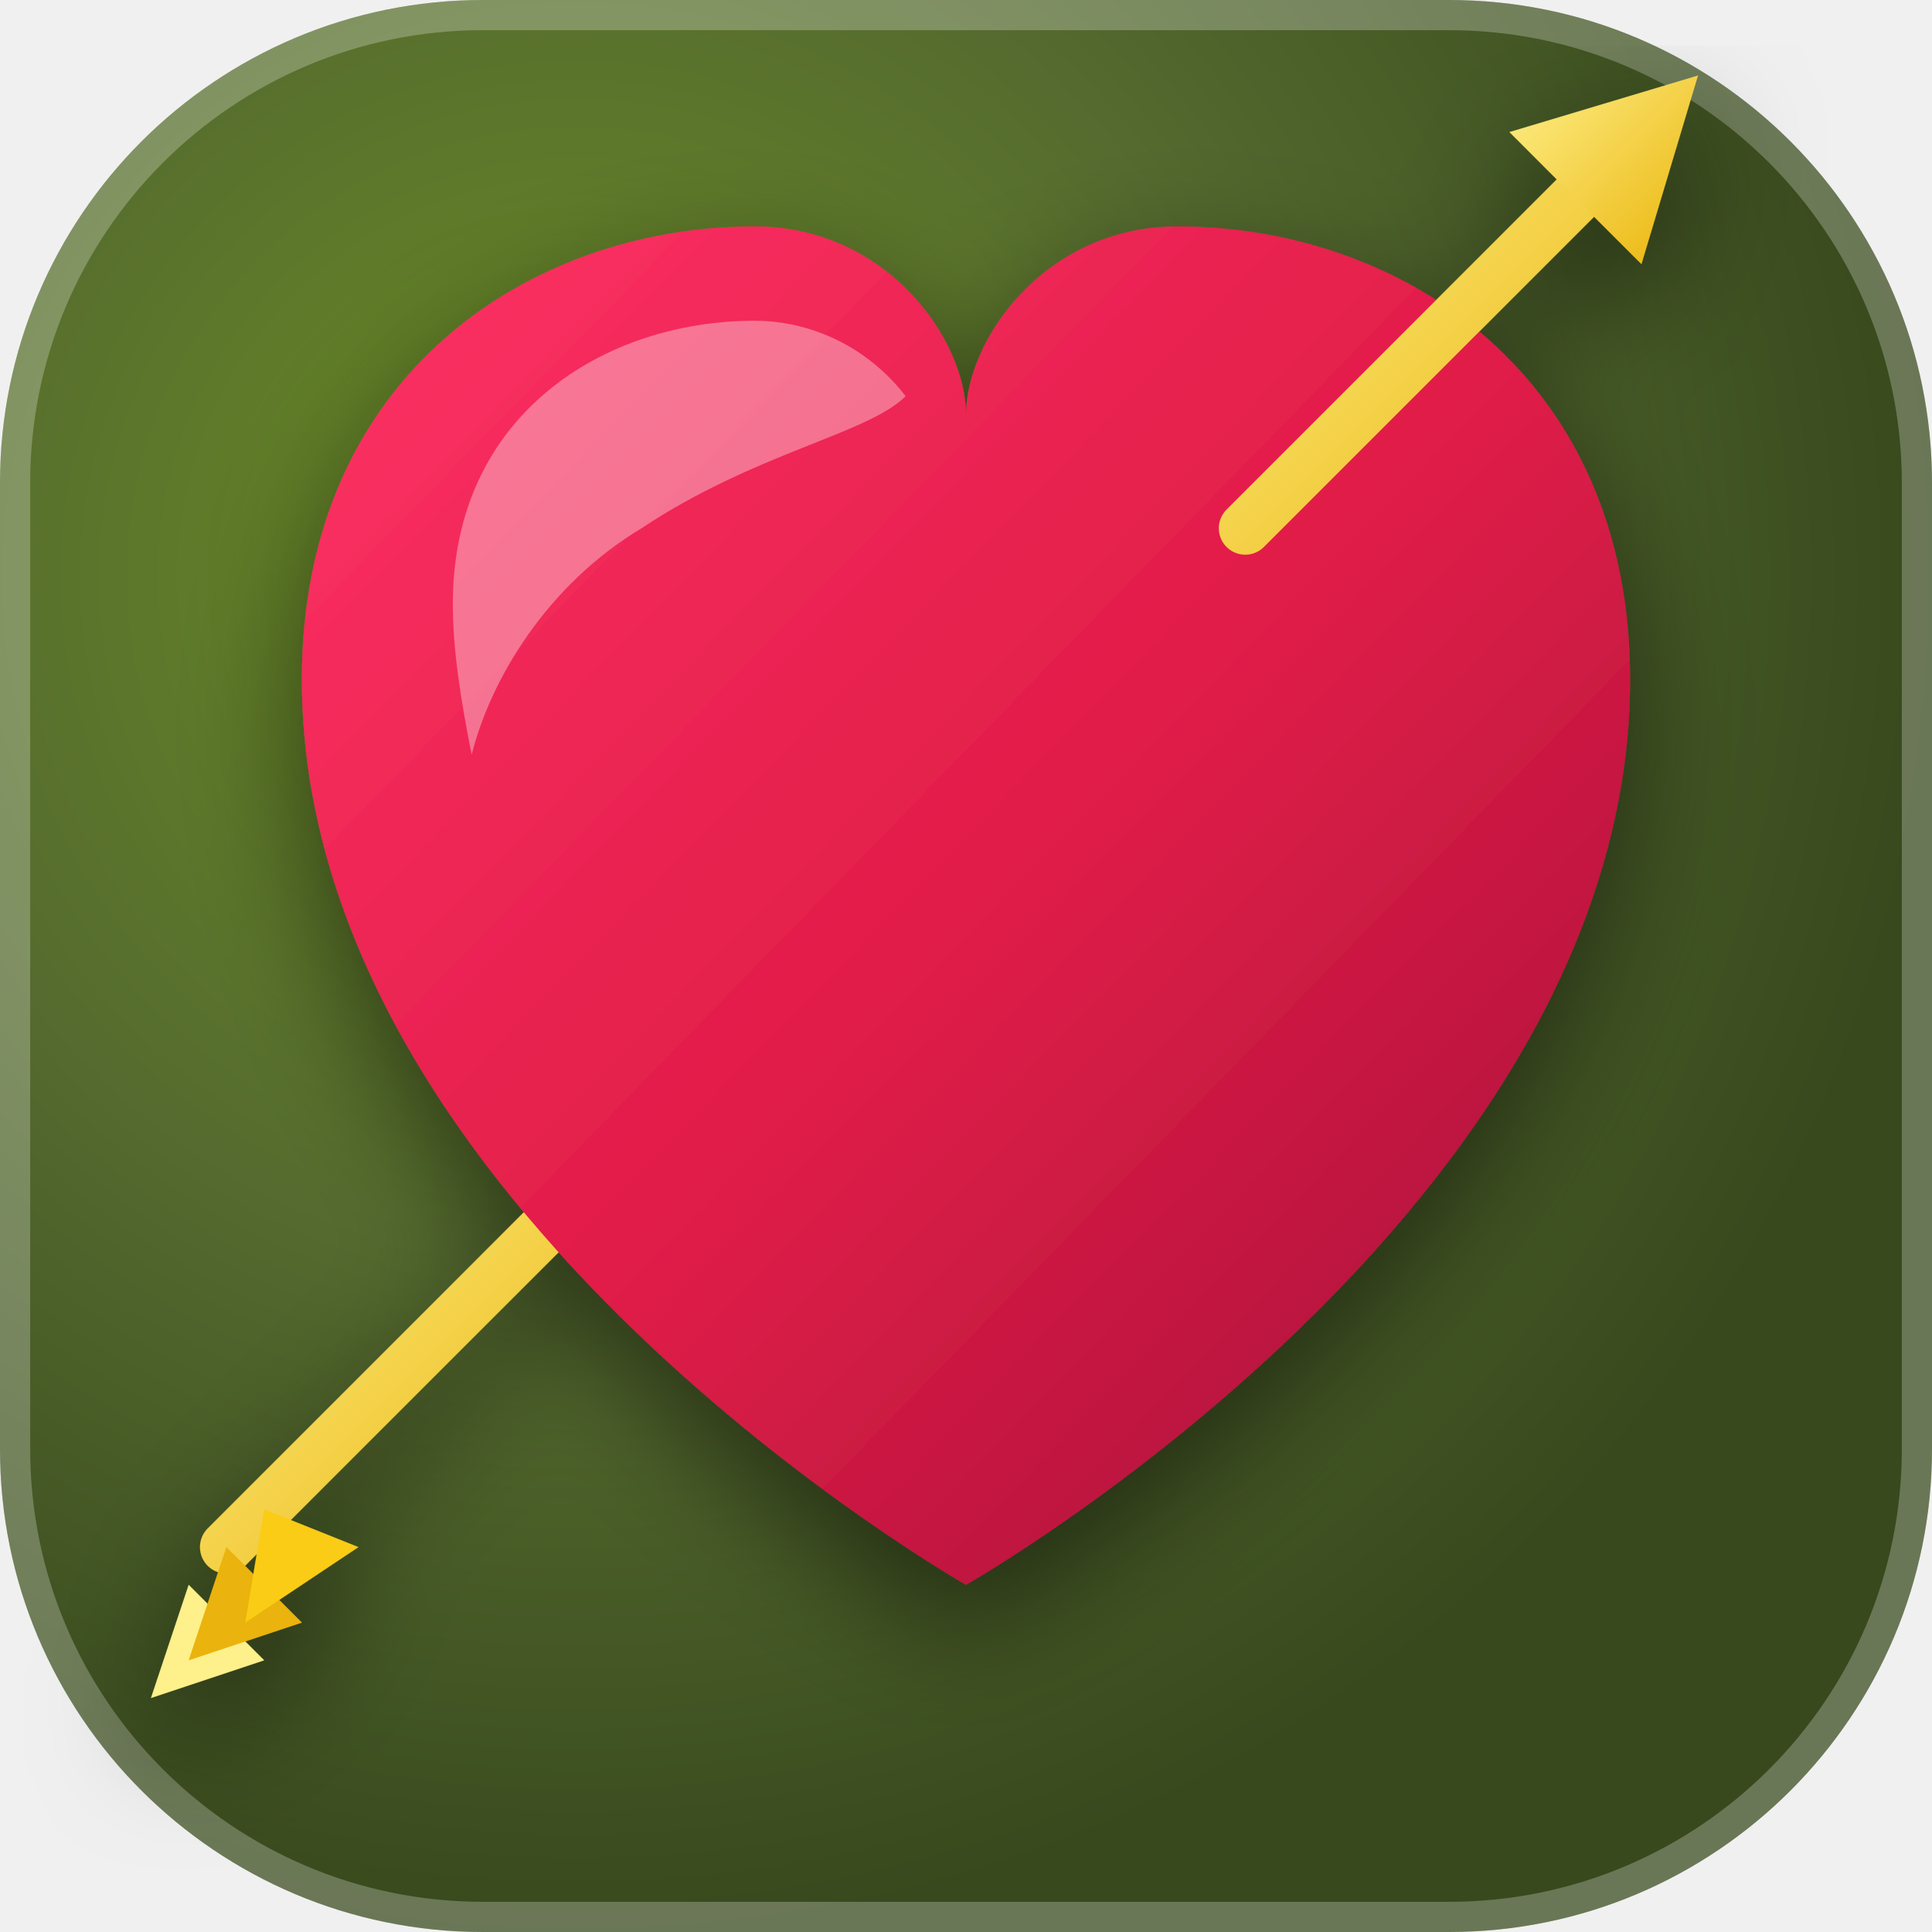
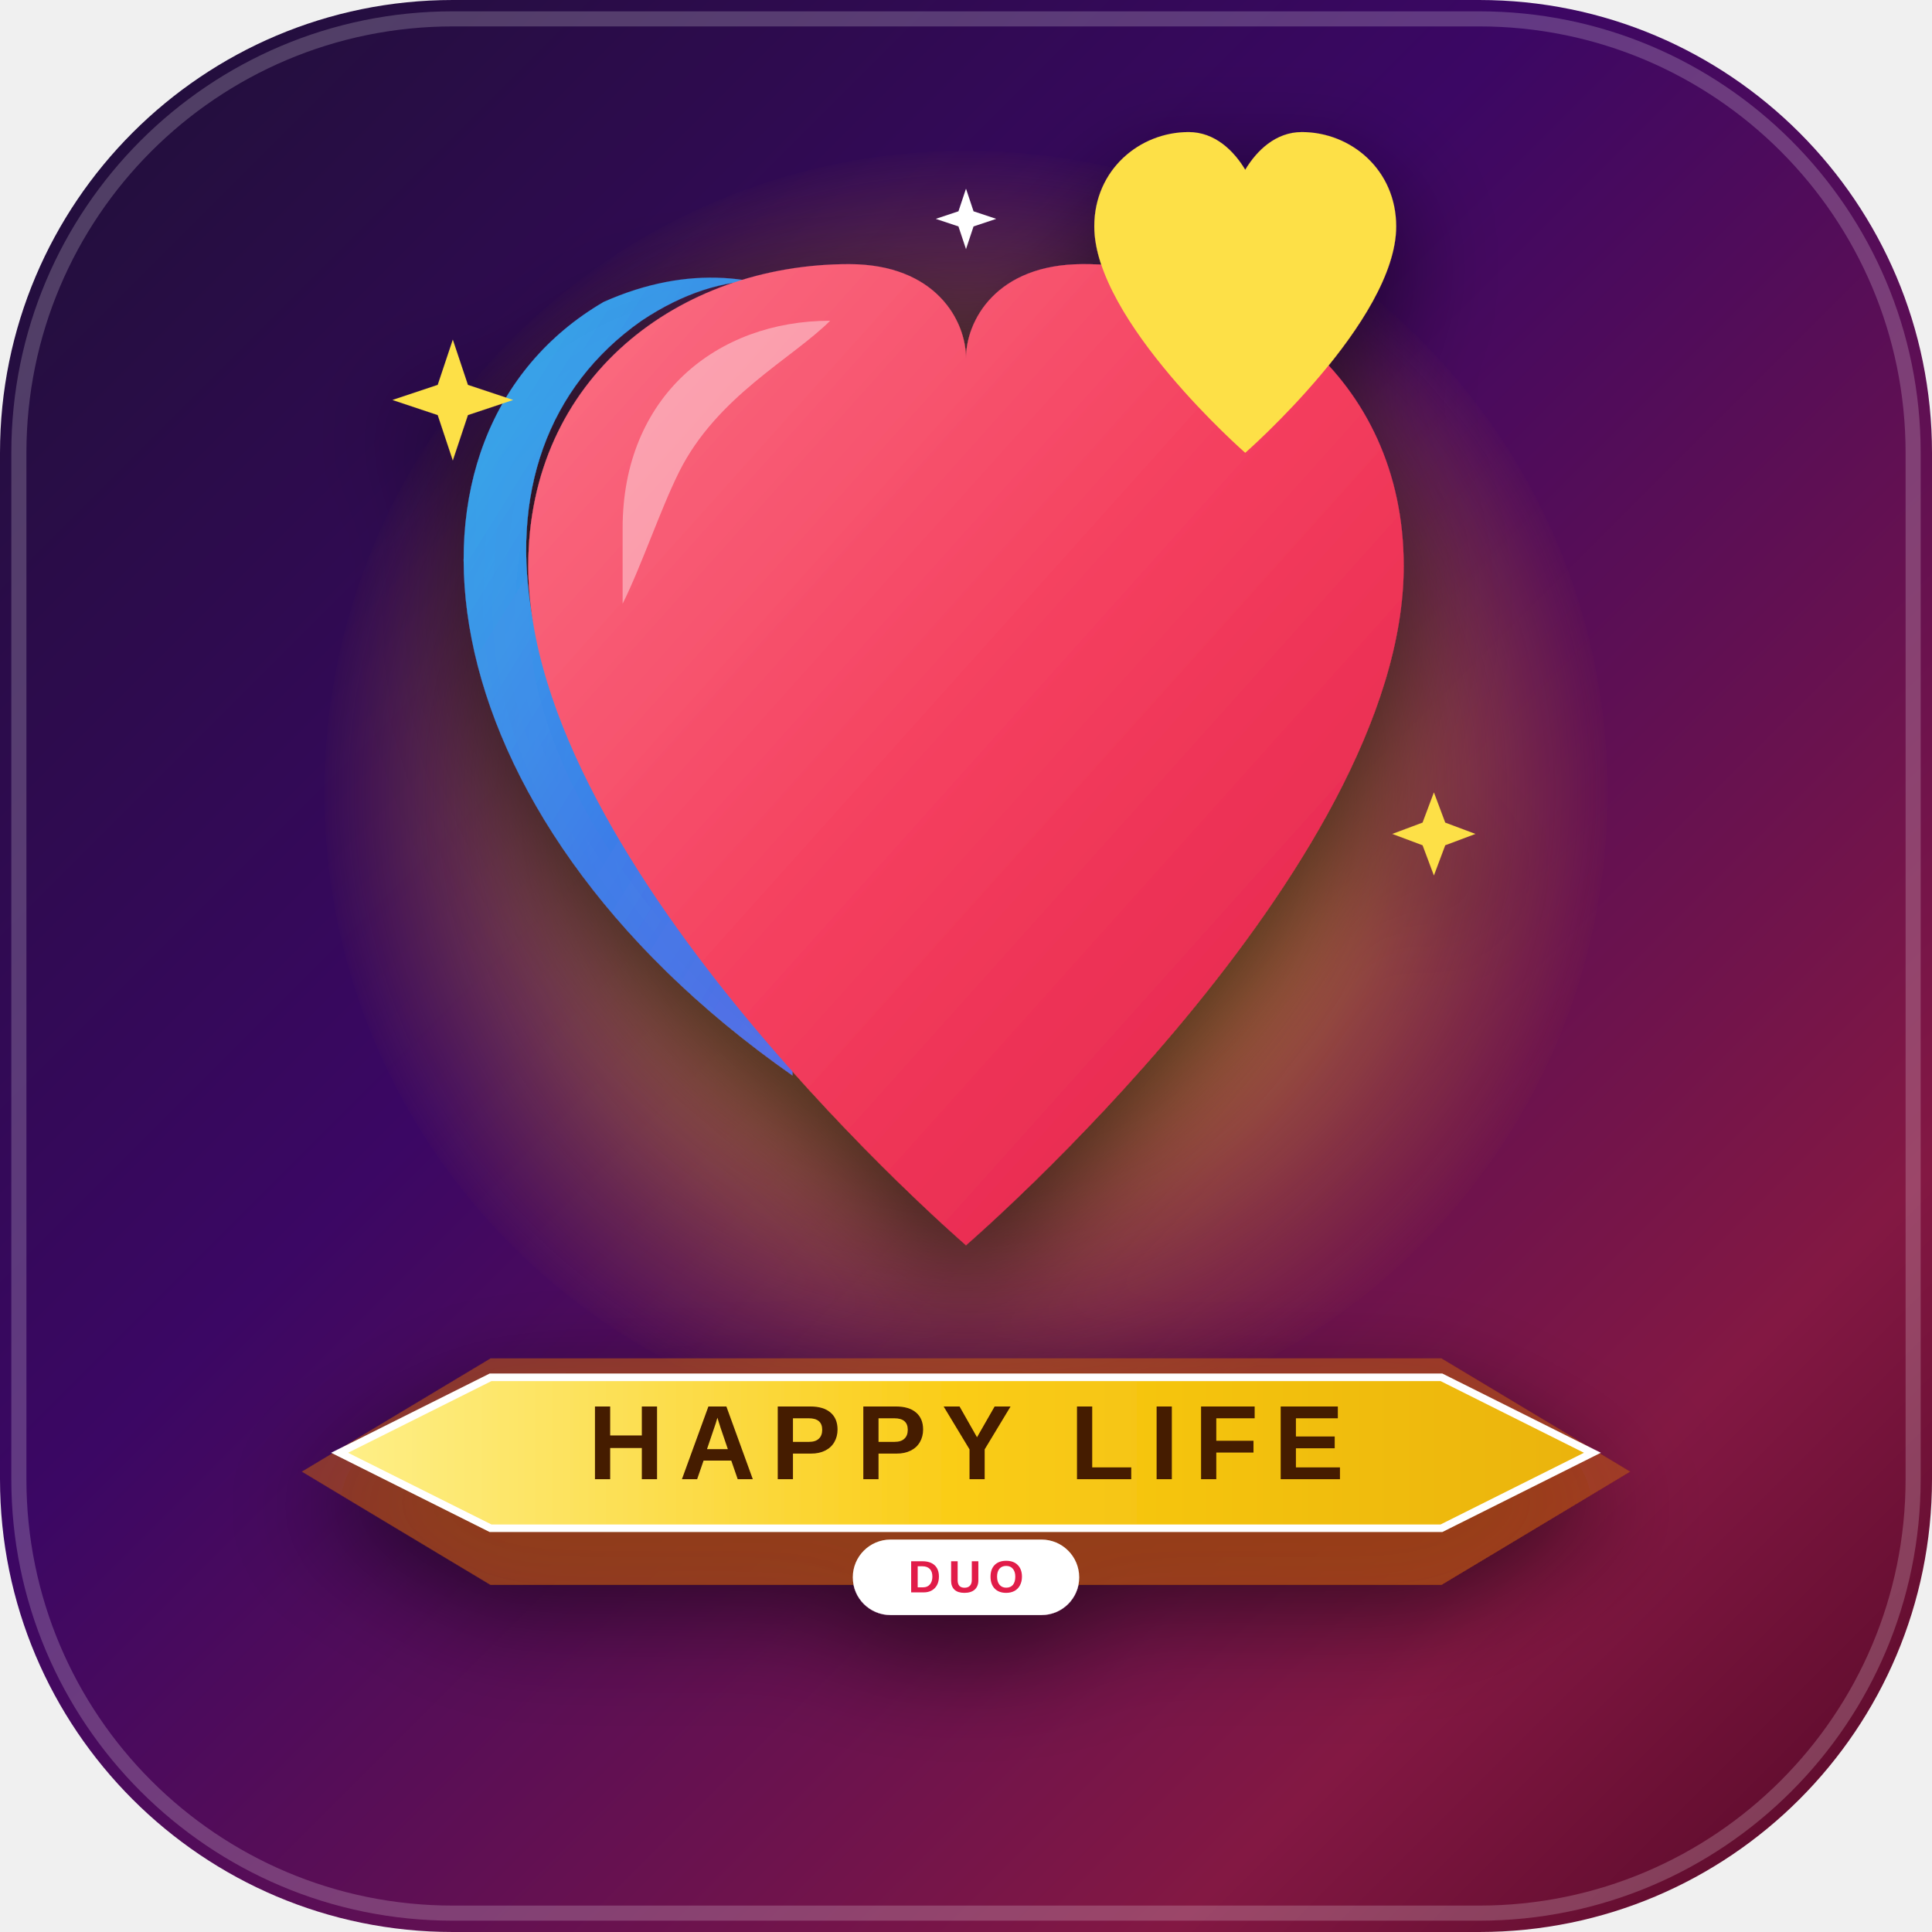
<svg xmlns="http://www.w3.org/2000/svg" viewBox="0 0 512 512" width="512" height="512">
  <defs>
-     <radialGradient id="bgGrad" cx="30%" cy="30%" r="70%">
-       <stop offset="0%" stop-color="#6b8e23" />
-       <stop offset="50%" stop-color="#556b2f" />
-       <stop offset="100%" stop-color="#38491d" />
+     <linearGradient id="bgGrad" x1="0%" y1="0%" x2="100%" y2="100%">
+       <stop offset="0%" stop-color="#1e1035" />
+       <stop offset="40%" stop-color="#3b0764" />
+       <stop offset="80%" stop-color="#831843" />
+       <stop offset="100%" stop-color="#500724" />
+     </linearGradient>
+     <linearGradient id="heartMe" x1="0%" y1="0%" x2="100%" y2="100%">
+       <stop offset="0%" stop-color="#38bdf8" />
+       <stop offset="50%" stop-color="#3b82f6" />
+       <stop offset="100%" stop-color="#6366f1" />
+     </linearGradient>
+     <linearGradient id="heartPartner" x1="0%" y1="0%" x2="100%" y2="100%">
+       <stop offset="0%" stop-color="#fb7185" />
+       <stop offset="50%" stop-color="#f43f5e" />
+       <stop offset="100%" stop-color="#e11d48" />
+     </linearGradient>
+     <radialGradient id="sunGlow" cx="50%" cy="50%" r="50%">
+       <stop offset="0%" stop-color="#fde047" stop-opacity="0.9" />
+       <stop offset="50%" stop-color="#fbbf24" stop-opacity="0.5" />
+       <stop offset="100%" stop-color="#f59e0b" stop-opacity="0" />
    </radialGradient>
-     <linearGradient id="heartGrad" x1="0%" y1="0%" x2="100%" y2="100%">
-       <stop offset="0%" stop-color="#ff3366" />
-       <stop offset="50%" stop-color="#e11d48" />
-       <stop offset="100%" stop-color="#9f1239" />
-     </linearGradient>
-     <linearGradient id="arrowGrad" x1="0%" y1="0%" x2="100%" y2="100%">
+     <linearGradient id="goldRibbon" x1="0%" y1="0%" x2="100%" y2="0%">
      <stop offset="0%" stop-color="#fef08a" />
+       <stop offset="50%" stop-color="#facc15" />
      <stop offset="100%" stop-color="#eab308" />
    </linearGradient>
-     <filter id="shadow" x="-20%" y="-20%" width="140%" height="140%">
-       <feDropShadow dx="0" dy="12" stdDeviation="16" flood-color="#000" flood-opacity="0.5" />
+     <filter id="softShadow" x="-20%" y="-20%" width="140%" height="140%">
+       <feDropShadow dx="0" dy="10" stdDeviation="14" flood-color="#000" flood-opacity="0.6" />
    </filter>
  </defs>
-   <rect width="512" height="512" rx="128" fill="url(#bgGrad)" />
-   <rect width="504" height="504" x="4" y="4" rx="124" fill="none" stroke="rgba(255,255,255,0.25)" stroke-width="8" />
-   <g filter="url(#shadow)">
-     <path d="M 60 410 L 160 310" stroke="url(#arrowGrad)" stroke-width="14" stroke-linecap="round" />
-     <path d="M 50 420 L 40 450 L 70 440 Z" fill="#fef08a" />
-     <path d="M 60 410 L 80 430 L 50 440 Z" fill="#eab308" />
-     <path d="M 70 400 L 95 410 L 65 430 Z" fill="#facc15" />
-     <path d="M 256 420 C 256 420 80 320 80 180 C 80 100 140 60 200 60 C 235 60 256 90 256 110 C 256 90 277 60 312 60 C 372 60 432 100 432 180 C 432 320 256 420 256 420 Z" fill="url(#heartGrad)" />
-     <path d="M 120 160 C 120 110 160 85 200 85 C 215 85 230 92 240 105 C 230 115 200 120 170 140 C 145 155 130 180 125 200 C 122 185 120 172 120 160 Z" fill="white" opacity="0.35" />
-     <path d="M 330 140 L 430 40" stroke="url(#arrowGrad)" stroke-width="14" stroke-linecap="round" />
-     <polygon points="450,20 400,35 435,70" fill="url(#arrowGrad)" />
+   <rect width="512" height="512" rx="120" fill="url(#bgGrad)" />
+   <rect width="502" height="502" x="5" y="5" rx="115" fill="none" stroke="rgba(255,255,255,0.2)" stroke-width="4" />
+   <circle cx="256" cy="210" r="170" fill="url(#sunGlow)" />
+   <g filter="url(#softShadow)">
+     <path d="M 210 270 C 130 200 120 120 170 85 C 215 55 250 95 256 125 C 240 90 205 60 160 80 C 100 115 110 215 210 285 Z" fill="url(#heartMe)" opacity="0.9" />
+     <path d="M 256 330 C 256 330 140 230 140 150 C 140 100 180 70 225 70 C 248 70 256 85 256 95 C 256 85 264 70 287 70 C 332 70 372 100 372 150 C 372 230 256 330 256 330 Z" fill="url(#heartPartner)" />
+     <path d="M 165 140 C 165 105 190 85 220 85 C 210 95 190 105 180 125 C 175 135 170 150 165 160 Z" fill="#ffffff" opacity="0.4" />
+     <path d="M 330 120 C 330 120 290 85 290 60 C 290 45 302 35 315 35 C 322 35 327 40 330 45 C 333 40 338 35 345 35 C 358 35 370 45 370 60 C 370 85 330 120 330 120 Z" fill="#fde047" />
+     <polygon points="120,90 124,102 136,106 124,110 120,122 116,110 104,106 116,102" fill="#fde047" />
+     <polygon points="380,210 383,218 391,221 383,224 380,232 377,224 369,221 377,218" fill="#fde047" />
+     <polygon points="256,50 258,56 264,58 258,60 256,66 254,60 248,58 254,56" fill="#ffffff" />
+     <g transform="translate(0, 310)">
+       <path d="M 80 80 L 130 50 L 382 50 L 432 80 L 382 110 L 130 110 Z" fill="#b45309" opacity="0.6" />
+       <path d="M 90 75 L 130 55 L 382 55 L 422 75 L 382 95 L 130 95 Z" fill="url(#goldRibbon)" stroke="#ffffff" stroke-width="2" />
+       <text x="256" y="82" font-family="'Outfit', 'Plus Jakarta Sans', Arial, sans-serif" font-size="28" font-weight="900" fill="#451a03" text-anchor="middle" letter-spacing="4">HAPPY LIFE</text>
+       <rect x="226" y="98" width="60" height="20" rx="10" fill="#ffffff" />
+       <text x="256" y="112" font-family="'Outfit', 'Plus Jakarta Sans', Arial, sans-serif" font-size="12" font-weight="900" fill="#e11d48" text-anchor="middle" letter-spacing="2">DUO</text>
+     </g>
  </g>
</svg>
